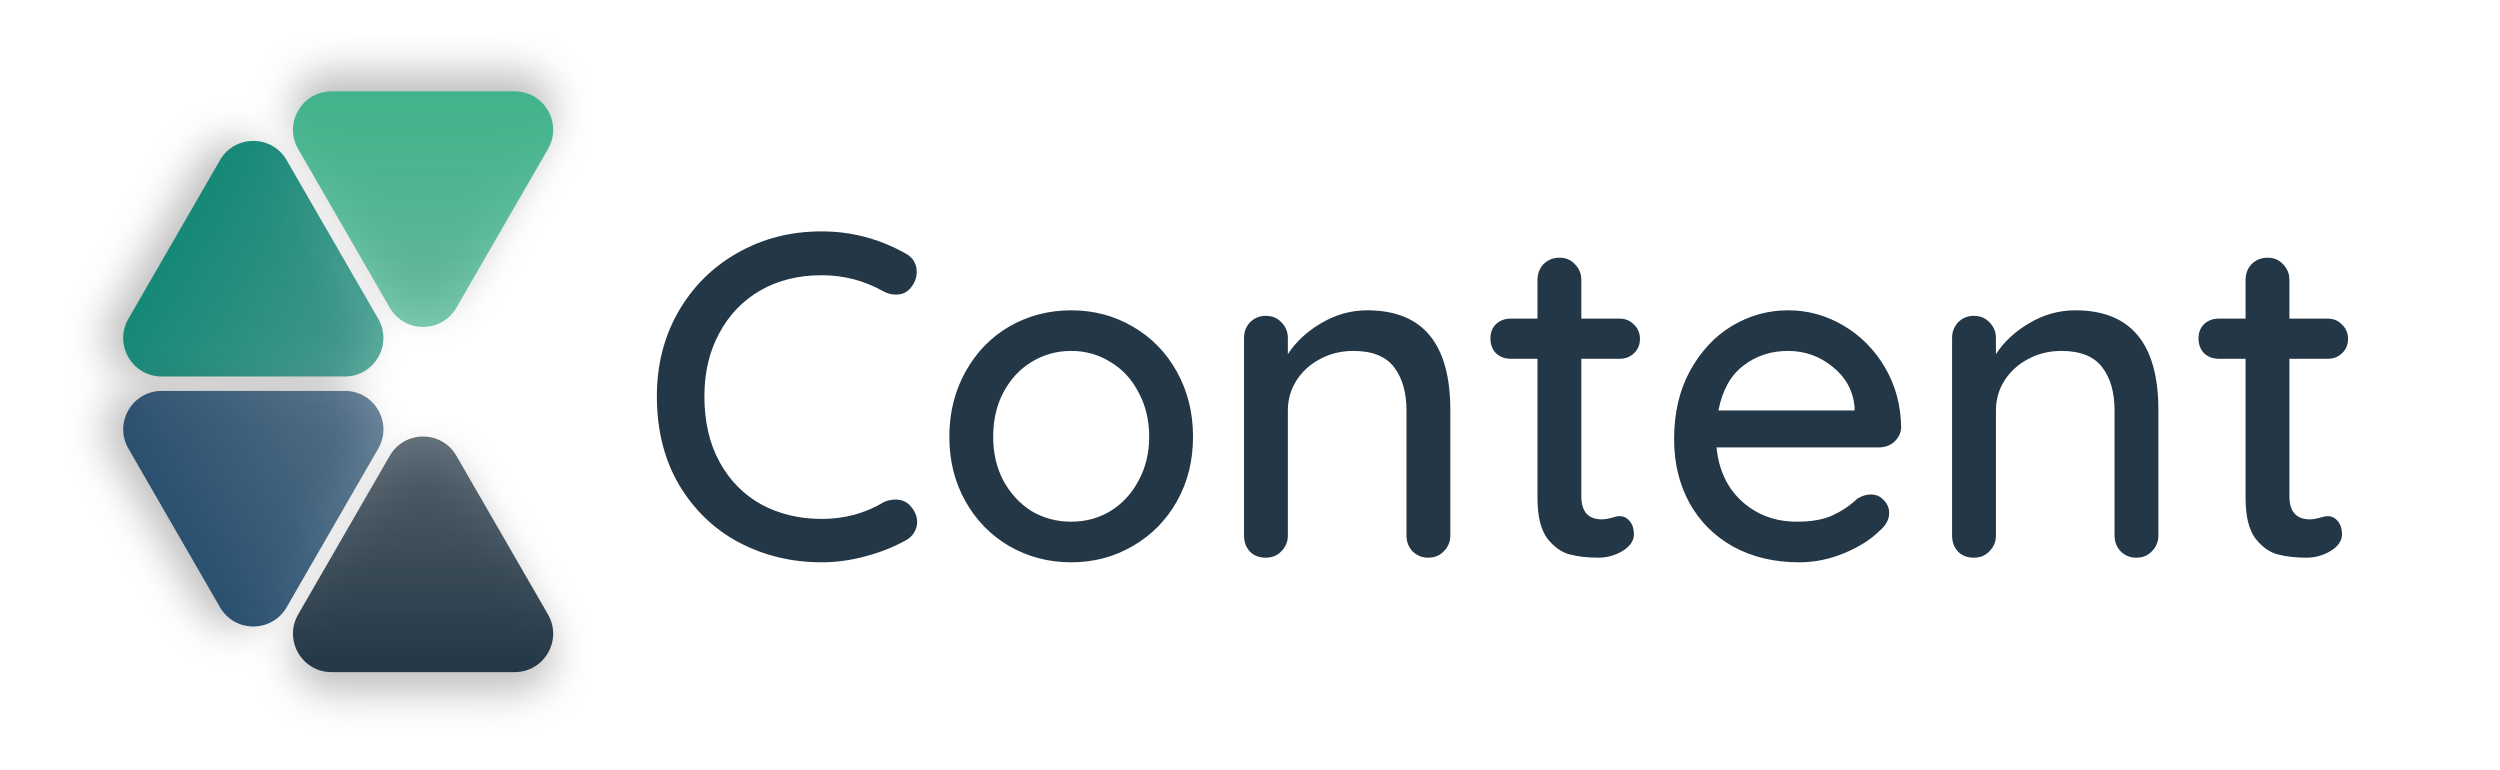
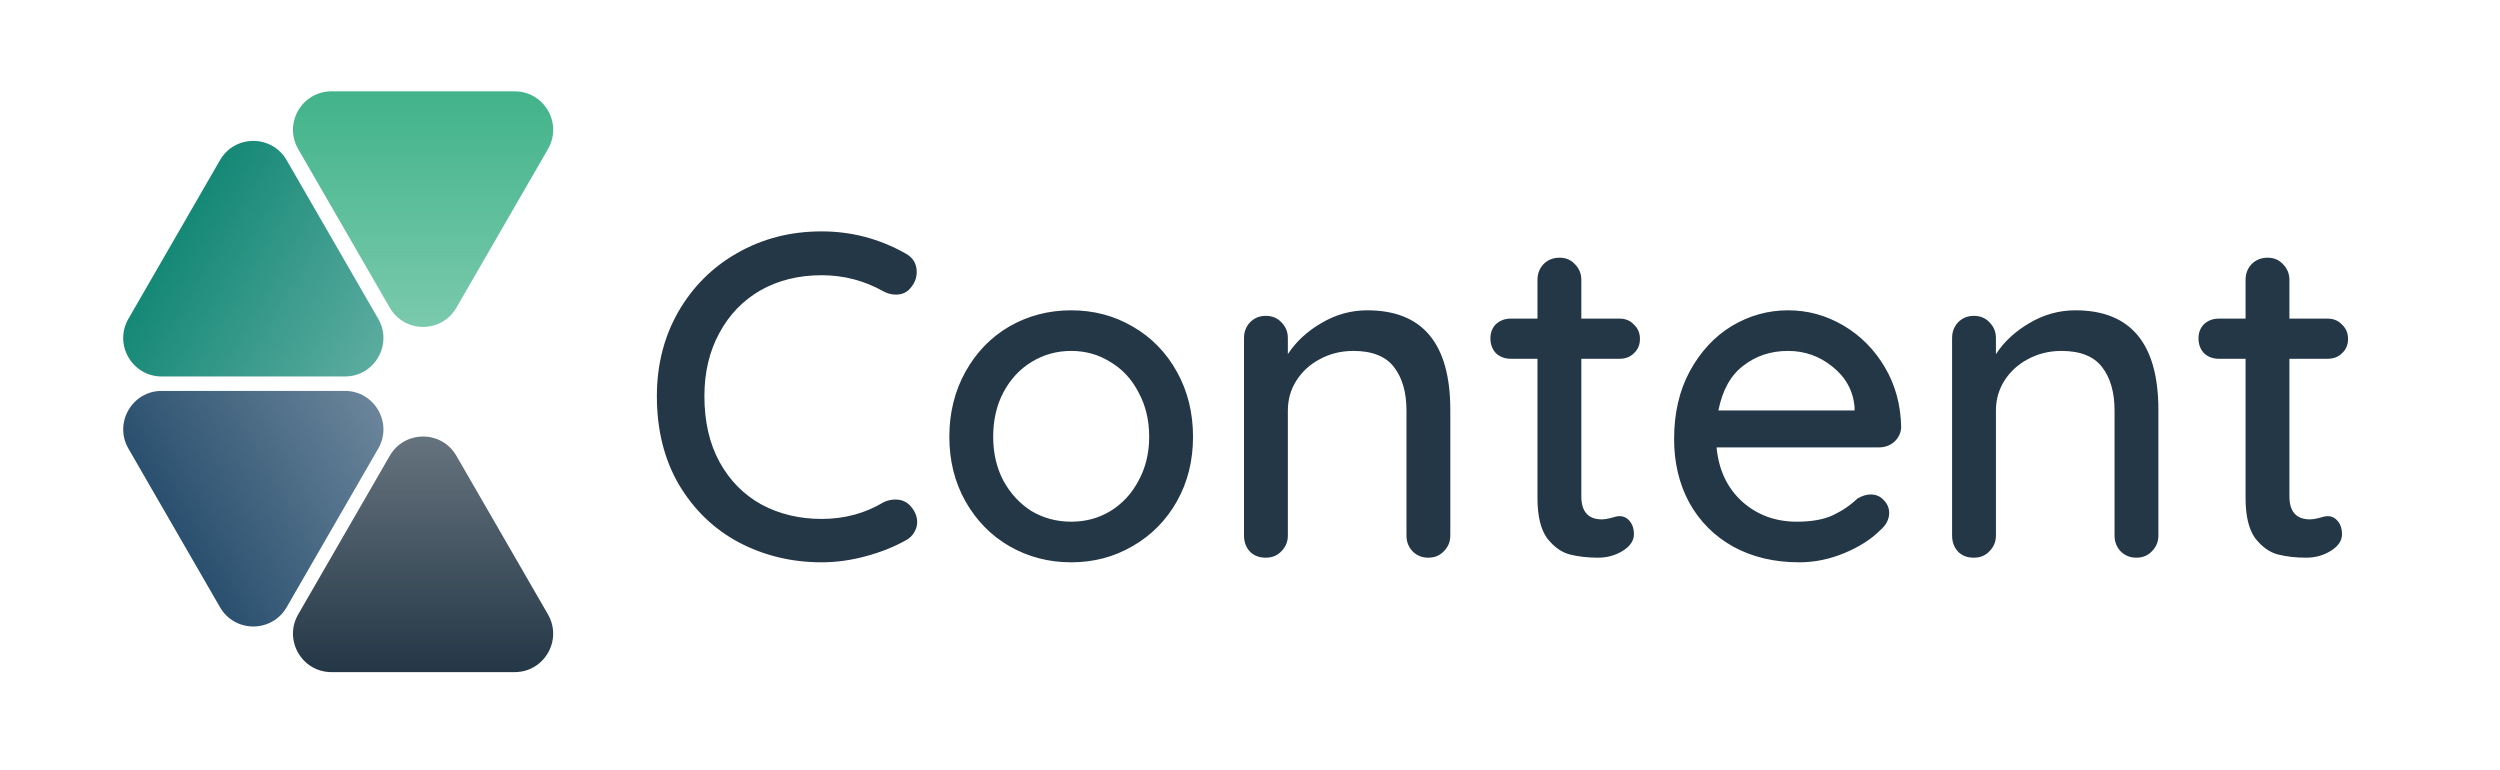
<svg xmlns="http://www.w3.org/2000/svg" fill="none" viewBox="0 0 260 80">
+   <path d="M39.336 33.154c1.54 2.667-.385 6-3.464 6H16.819c-3.079 0-5.004-3.333-3.464-6l9.526-16.5c1.54-2.667 5.389-2.667 6.928 0l9.526 16.5z" fill="url(#paint0_linear)" />
+   <path d="M40.536 47.4c1.54-2.667 5.389-2.667 6.928 0l9.526 16.5c1.54 2.667-.385 6-3.464 6H34.474c-3.079 0-5.004-3.333-3.464-6l9.526-16.5z" fill="url(#paint1_linear)" />
+   <path d="M47.464 32c-1.54 2.667-5.389 2.667-6.928 0l-9.526-16.5c-1.54-2.667.385-6 3.464-6h19.053c3.079 0 5.004 3.333 3.464 6L47.464 32z" fill="url(#paint2_linear)" />
+   <path d="M35.872 40.654c3.079 0 5.004 3.333 3.464 6l-9.526 16.5c-1.54 2.667-5.389 2.667-6.928 0l-9.526-16.5c-1.54-2.667.385-6 3.464-6h19.053z" fill="url(#paint3_linear)" />
  <path d="M94.186 26.368c.768.416 1.152 1.056 1.152 1.92 0 .576-.192 1.104-.576 1.584-.384.512-.912.768-1.584.768-.448 0-.88-.112-1.296-.336-1.984-1.12-4.128-1.68-6.432-1.68-2.4 0-4.528.528-6.384 1.584-1.824 1.056-3.248 2.544-4.272 4.464-1.024 1.888-1.536 4.064-1.536 6.528 0 2.656.528 4.944 1.584 6.864s2.512 3.392 4.368 4.416c1.856.992 3.936 1.488 6.24 1.488 2.368 0 4.512-.576 6.432-1.728.384-.192.8-.288 1.248-.288.704 0 1.264.272 1.68.816.384.48.576.992.576 1.536 0 .384-.112.752-.336 1.104-.192.32-.464.576-.816.768-1.248.704-2.656 1.264-4.224 1.68-1.536.416-3.056.624-4.56.624-3.104 0-5.968-.688-8.592-2.064-2.592-1.376-4.672-3.376-6.24-6-1.536-2.624-2.304-5.696-2.304-9.216 0-3.232.736-6.144 2.208-8.736 1.504-2.624 3.552-4.672 6.144-6.144 2.624-1.504 5.552-2.256 8.784-2.256 3.104 0 6.016.768 8.736 2.304zm29.889 19.056c0 2.496-.56 4.736-1.68 6.72-1.12 1.984-2.656 3.536-4.608 4.656-1.92 1.12-4.048 1.68-6.384 1.68-2.336 0-4.48-.56-6.432-1.68-1.92-1.12-3.44-2.672-4.56-4.656-1.12-1.984-1.68-4.224-1.68-6.72 0-2.496.56-4.752 1.68-6.768 1.12-2.016 2.64-3.584 4.56-4.704 1.952-1.12 4.096-1.68 6.432-1.68 2.336 0 4.464.56 6.384 1.68 1.952 1.12 3.488 2.688 4.608 4.704 1.12 2.016 1.68 4.272 1.68 6.768zm-4.56 0c0-1.728-.368-3.264-1.104-4.608-.704-1.376-1.68-2.432-2.928-3.168-1.216-.768-2.576-1.152-4.08-1.152s-2.88.384-4.128 1.152c-1.216.736-2.192 1.792-2.928 3.168-.704 1.344-1.056 2.88-1.056 4.608 0 1.696.352 3.216 1.056 4.56.736 1.344 1.712 2.4 2.928 3.168 1.248.736 2.624 1.104 4.128 1.104s2.864-.368 4.08-1.104c1.248-.768 2.224-1.824 2.928-3.168.736-1.344 1.104-2.864 1.104-4.56zm22.678-13.152c5.76 0 8.64 3.456 8.64 10.368v13.056c0 .64-.224 1.184-.672 1.632-.416.448-.96.672-1.632.672-.64 0-1.184-.224-1.632-.672-.416-.448-.624-.992-.624-1.632V42.688c0-1.888-.432-3.392-1.296-4.512-.864-1.12-2.272-1.68-4.224-1.68-1.28 0-2.448.288-3.504.864-1.024.544-1.84 1.296-2.448 2.256-.576.928-.864 1.952-.864 3.072v13.008c0 .64-.224 1.184-.672 1.632-.416.448-.96.672-1.632.672-.672 0-1.216-.208-1.632-.624-.416-.448-.624-1.008-.624-1.68V35.152c0-.64.208-1.184.624-1.632.448-.448.992-.672 1.632-.672.672 0 1.216.224 1.632.672.448.448.672.992.672 1.632v1.68c.832-1.28 1.984-2.352 3.456-3.216 1.504-.896 3.104-1.344 4.8-1.344zm22.265 5.04v14.304c0 1.6.72 2.4 2.16 2.4.224 0 .528-.048.912-.144.384-.128.688-.192.912-.192.416 0 .768.176 1.056.528.288.352.432.8.432 1.344 0 .672-.384 1.248-1.152 1.728-.768.48-1.632.72-2.592.72-1.056 0-2.032-.112-2.928-.336-.864-.224-1.648-.784-2.352-1.68-.672-.928-1.008-2.32-1.008-4.176V37.312h-2.784c-.608 0-1.12-.192-1.536-.576-.384-.416-.576-.928-.576-1.536s.192-1.104.576-1.488c.416-.384.928-.576 1.536-.576h2.784v-4.032c0-.64.208-1.184.624-1.632.448-.448 1.008-.672 1.68-.672.64 0 1.168.224 1.584.672.448.448.672.992.672 1.632v4.032h3.984c.608 0 1.104.208 1.488.624.416.384.624.88.624 1.488s-.208 1.104-.624 1.488c-.384.384-.88.576-1.488.576h-3.984zm33.264 7.152c-.032.576-.272 1.072-.72 1.488-.448.384-.976.576-1.584.576h-16.896c.224 2.336 1.104 4.208 2.64 5.616 1.568 1.408 3.472 2.112 5.712 2.112 1.536 0 2.784-.224 3.744-.672.96-.448 1.808-1.024 2.544-1.728.48-.288.944-.432 1.392-.432.544 0 .992.192 1.344.576.384.384.576.832.576 1.344 0 .672-.32 1.28-.96 1.824-.928.928-2.16 1.712-3.696 2.352-1.536.64-3.104.96-4.704.96-2.592 0-4.88-.544-6.864-1.632-1.952-1.088-3.472-2.608-4.56-4.56-1.056-1.952-1.584-4.16-1.584-6.624 0-2.688.544-5.04 1.632-7.056 1.12-2.048 2.576-3.616 4.368-4.704 1.824-1.088 3.776-1.632 5.856-1.632 2.048 0 3.968.528 5.76 1.584 1.792 1.056 3.232 2.512 4.32 4.368 1.088 1.856 1.648 3.936 1.68 6.24zm-11.76-7.968c-1.792 0-3.344.512-4.656 1.536-1.312.992-2.176 2.544-2.592 4.656h14.16v-.384c-.16-1.696-.928-3.088-2.304-4.176-1.344-1.088-2.88-1.632-4.608-1.632zm29.871-4.224c5.76 0 8.64 3.456 8.64 10.368v13.056c0 .64-.224 1.184-.672 1.632-.416.448-.96.672-1.632.672-.64 0-1.184-.224-1.632-.672-.416-.448-.624-.992-.624-1.632V42.688c0-1.888-.432-3.392-1.296-4.512-.864-1.12-2.272-1.68-4.224-1.68-1.28 0-2.448.288-3.504.864-1.024.544-1.84 1.296-2.448 2.256-.576.928-.864 1.952-.864 3.072v13.008c0 .64-.224 1.184-.672 1.632-.416.448-.96.672-1.632.672-.672 0-1.216-.208-1.632-.624-.416-.448-.624-1.008-.624-1.68V35.152c0-.64.208-1.184.624-1.632.448-.448.992-.672 1.632-.672.672 0 1.216.224 1.632.672.448.448.672.992.672 1.632v1.68c.832-1.28 1.984-2.352 3.456-3.216 1.504-.896 3.104-1.344 4.8-1.344zm22.266 5.04v14.304c0 1.6.72 2.4 2.16 2.4.224 0 .528-.048.912-.144.384-.128.688-.192.912-.192.416 0 .768.176 1.056.528.288.352.432.8.432 1.344 0 .672-.384 1.248-1.152 1.728-.768.48-1.632.72-2.592.72-1.056 0-2.032-.112-2.928-.336-.864-.224-1.648-.784-2.352-1.68-.672-.928-1.008-2.32-1.008-4.176V37.312h-2.784c-.608 0-1.12-.192-1.536-.576-.384-.416-.576-.928-.576-1.536s.192-1.104.576-1.488c.416-.384.928-.576 1.536-.576h2.784v-4.032c0-.64.208-1.184.624-1.632.448-.448 1.008-.672 1.68-.672.64 0 1.168.224 1.584.672.448.448.672.992.672 1.632v4.032h3.984c.608 0 1.104.208 1.488.624.416.384.624.88.624 1.488s-.208 1.104-.624 1.488c-.384.384-.88.576-1.488.576h-3.984z" fill="#243746" />
-   <g filter="url(#filter0_d)">
-     <path d="M39.336 33.154c1.54 2.667-.385 6-3.464 6H16.819c-3.079 0-5.004-3.333-3.464-6l9.526-16.5c1.54-2.667 5.389-2.667 6.928 0l9.526 16.5z" fill="url(#paint0_linear)" />
-   </g>
-   <g filter="url(#filter1_d)">
-     <path d="M40.536 47.4c1.54-2.667 5.389-2.667 6.928 0l9.526 16.5c1.54 2.667-.385 6-3.464 6H34.474c-3.079 0-5.004-3.333-3.464-6l9.526-16.5z" fill="url(#paint1_linear)" />
-   </g>
-   <g filter="url(#filter2_d)">
-     <path d="M47.464 32c-1.54 2.667-5.389 2.667-6.928 0l-9.526-16.5c-1.54-2.667.385-6 3.464-6h19.053c3.079 0 5.004 3.333 3.464 6L47.464 32z" fill="url(#paint2_linear)" />
-   </g>
-   <g filter="url(#filter3_d)">
-     <path d="M35.872 40.654c3.079 0 5.004 3.333 3.464 6l-9.526 16.5c-1.54 2.667-5.389 2.667-6.928 0l-9.526-16.5c-1.54-2.667.385-6 3.464-6h19.053z" fill="url(#paint3_linear)" />
-   </g>
  <defs>
    <linearGradient id="paint0_linear" x1="42.8" y1="39.154" x2="9.891" y2="20.154" gradientUnits="userSpaceOnUse">
      <stop stop-color="#158876" stop-opacity=".65" />
      <stop offset=".75" stop-color="#158876" />
    </linearGradient>
    <linearGradient id="paint1_linear" x1="44" y1="41.4" x2="44" y2="79.4" gradientUnits="userSpaceOnUse">
      <stop stop-color="#243746" stop-opacity=".65" />
      <stop offset=".75" stop-color="#243746" />
    </linearGradient>
    <linearGradient id="paint2_linear" x1="44" y1="38" x2="44" y2="-9.2e-7" gradientUnits="userSpaceOnUse">
      <stop stop-color="#41B38A" stop-opacity=".65" />
      <stop offset=".75" stop-color="#41B38A" />
    </linearGradient>
    <linearGradient id="paint3_linear" x1="42.8" y1="40.654" x2="9.891" y2="59.654" gradientUnits="userSpaceOnUse">
      <stop stop-color="#2A506F" stop-opacity=".65" />
      <stop offset=".75" stop-color="#2A506F" />
    </linearGradient>
-     <filter id="filter0_d" x="6.813" y="10.655" width="35.065" height="32.5" filterUnits="userSpaceOnUse" color-interpolation-filters="sRGB">
-       <feFlood flood-opacity="0" result="BackgroundImageFix" />
-       <feColorMatrix in="SourceAlpha" values="0 0 0 0 0 0 0 0 0 0 0 0 0 0 0 0 0 0 127 0" />
-       <feOffset dx="-2" />
-       <feGaussianBlur stdDeviation="2" />
-       <feColorMatrix values="0 0 0 0 0 0 0 0 0 0 0 0 0 0 0 0 0 0 0.25 0" />
-       <feBlend in2="BackgroundImageFix" result="effect1_dropShadow" />
-       <feBlend in="SourceGraphic" in2="effect1_dropShadow" result="shape" />
-     </filter>
-     <filter id="filter1_d" x="26.468" y="43.4" width="35.065" height="32.5" filterUnits="userSpaceOnUse" color-interpolation-filters="sRGB">
-       <feFlood flood-opacity="0" result="BackgroundImageFix" />
-       <feColorMatrix in="SourceAlpha" values="0 0 0 0 0 0 0 0 0 0 0 0 0 0 0 0 0 0 127 0" />
-       <feOffset dy="2" />
-       <feGaussianBlur stdDeviation="2" />
-       <feColorMatrix values="0 0 0 0 0 0 0 0 0 0 0 0 0 0 0 0 0 0 0.25 0" />
-       <feBlend in2="BackgroundImageFix" result="effect1_dropShadow" />
-       <feBlend in="SourceGraphic" in2="effect1_dropShadow" result="shape" />
-     </filter>
-     <filter id="filter2_d" x="26.468" y="3.5" width="35.065" height="32.5" filterUnits="userSpaceOnUse" color-interpolation-filters="sRGB">
-       <feFlood flood-opacity="0" result="BackgroundImageFix" />
-       <feColorMatrix in="SourceAlpha" values="0 0 0 0 0 0 0 0 0 0 0 0 0 0 0 0 0 0 127 0" />
-       <feOffset dy="-2" />
-       <feGaussianBlur stdDeviation="2" />
-       <feColorMatrix values="0 0 0 0 0 0 0 0 0 0 0 0 0 0 0 0 0 0 0.25 0" />
-       <feBlend in2="BackgroundImageFix" result="effect1_dropShadow" />
-       <feBlend in="SourceGraphic" in2="effect1_dropShadow" result="shape" />
-     </filter>
-     <filter id="filter3_d" x="6.813" y="36.654" width="35.065" height="32.5" filterUnits="userSpaceOnUse" color-interpolation-filters="sRGB">
-       <feFlood flood-opacity="0" result="BackgroundImageFix" />
-       <feColorMatrix in="SourceAlpha" values="0 0 0 0 0 0 0 0 0 0 0 0 0 0 0 0 0 0 127 0" />
-       <feOffset dx="-2" />
-       <feGaussianBlur stdDeviation="2" />
-       <feColorMatrix values="0 0 0 0 0 0 0 0 0 0 0 0 0 0 0 0 0 0 0.25 0" />
-       <feBlend in2="BackgroundImageFix" result="effect1_dropShadow" />
-       <feBlend in="SourceGraphic" in2="effect1_dropShadow" result="shape" />
-     </filter>
  </defs>
</svg>
